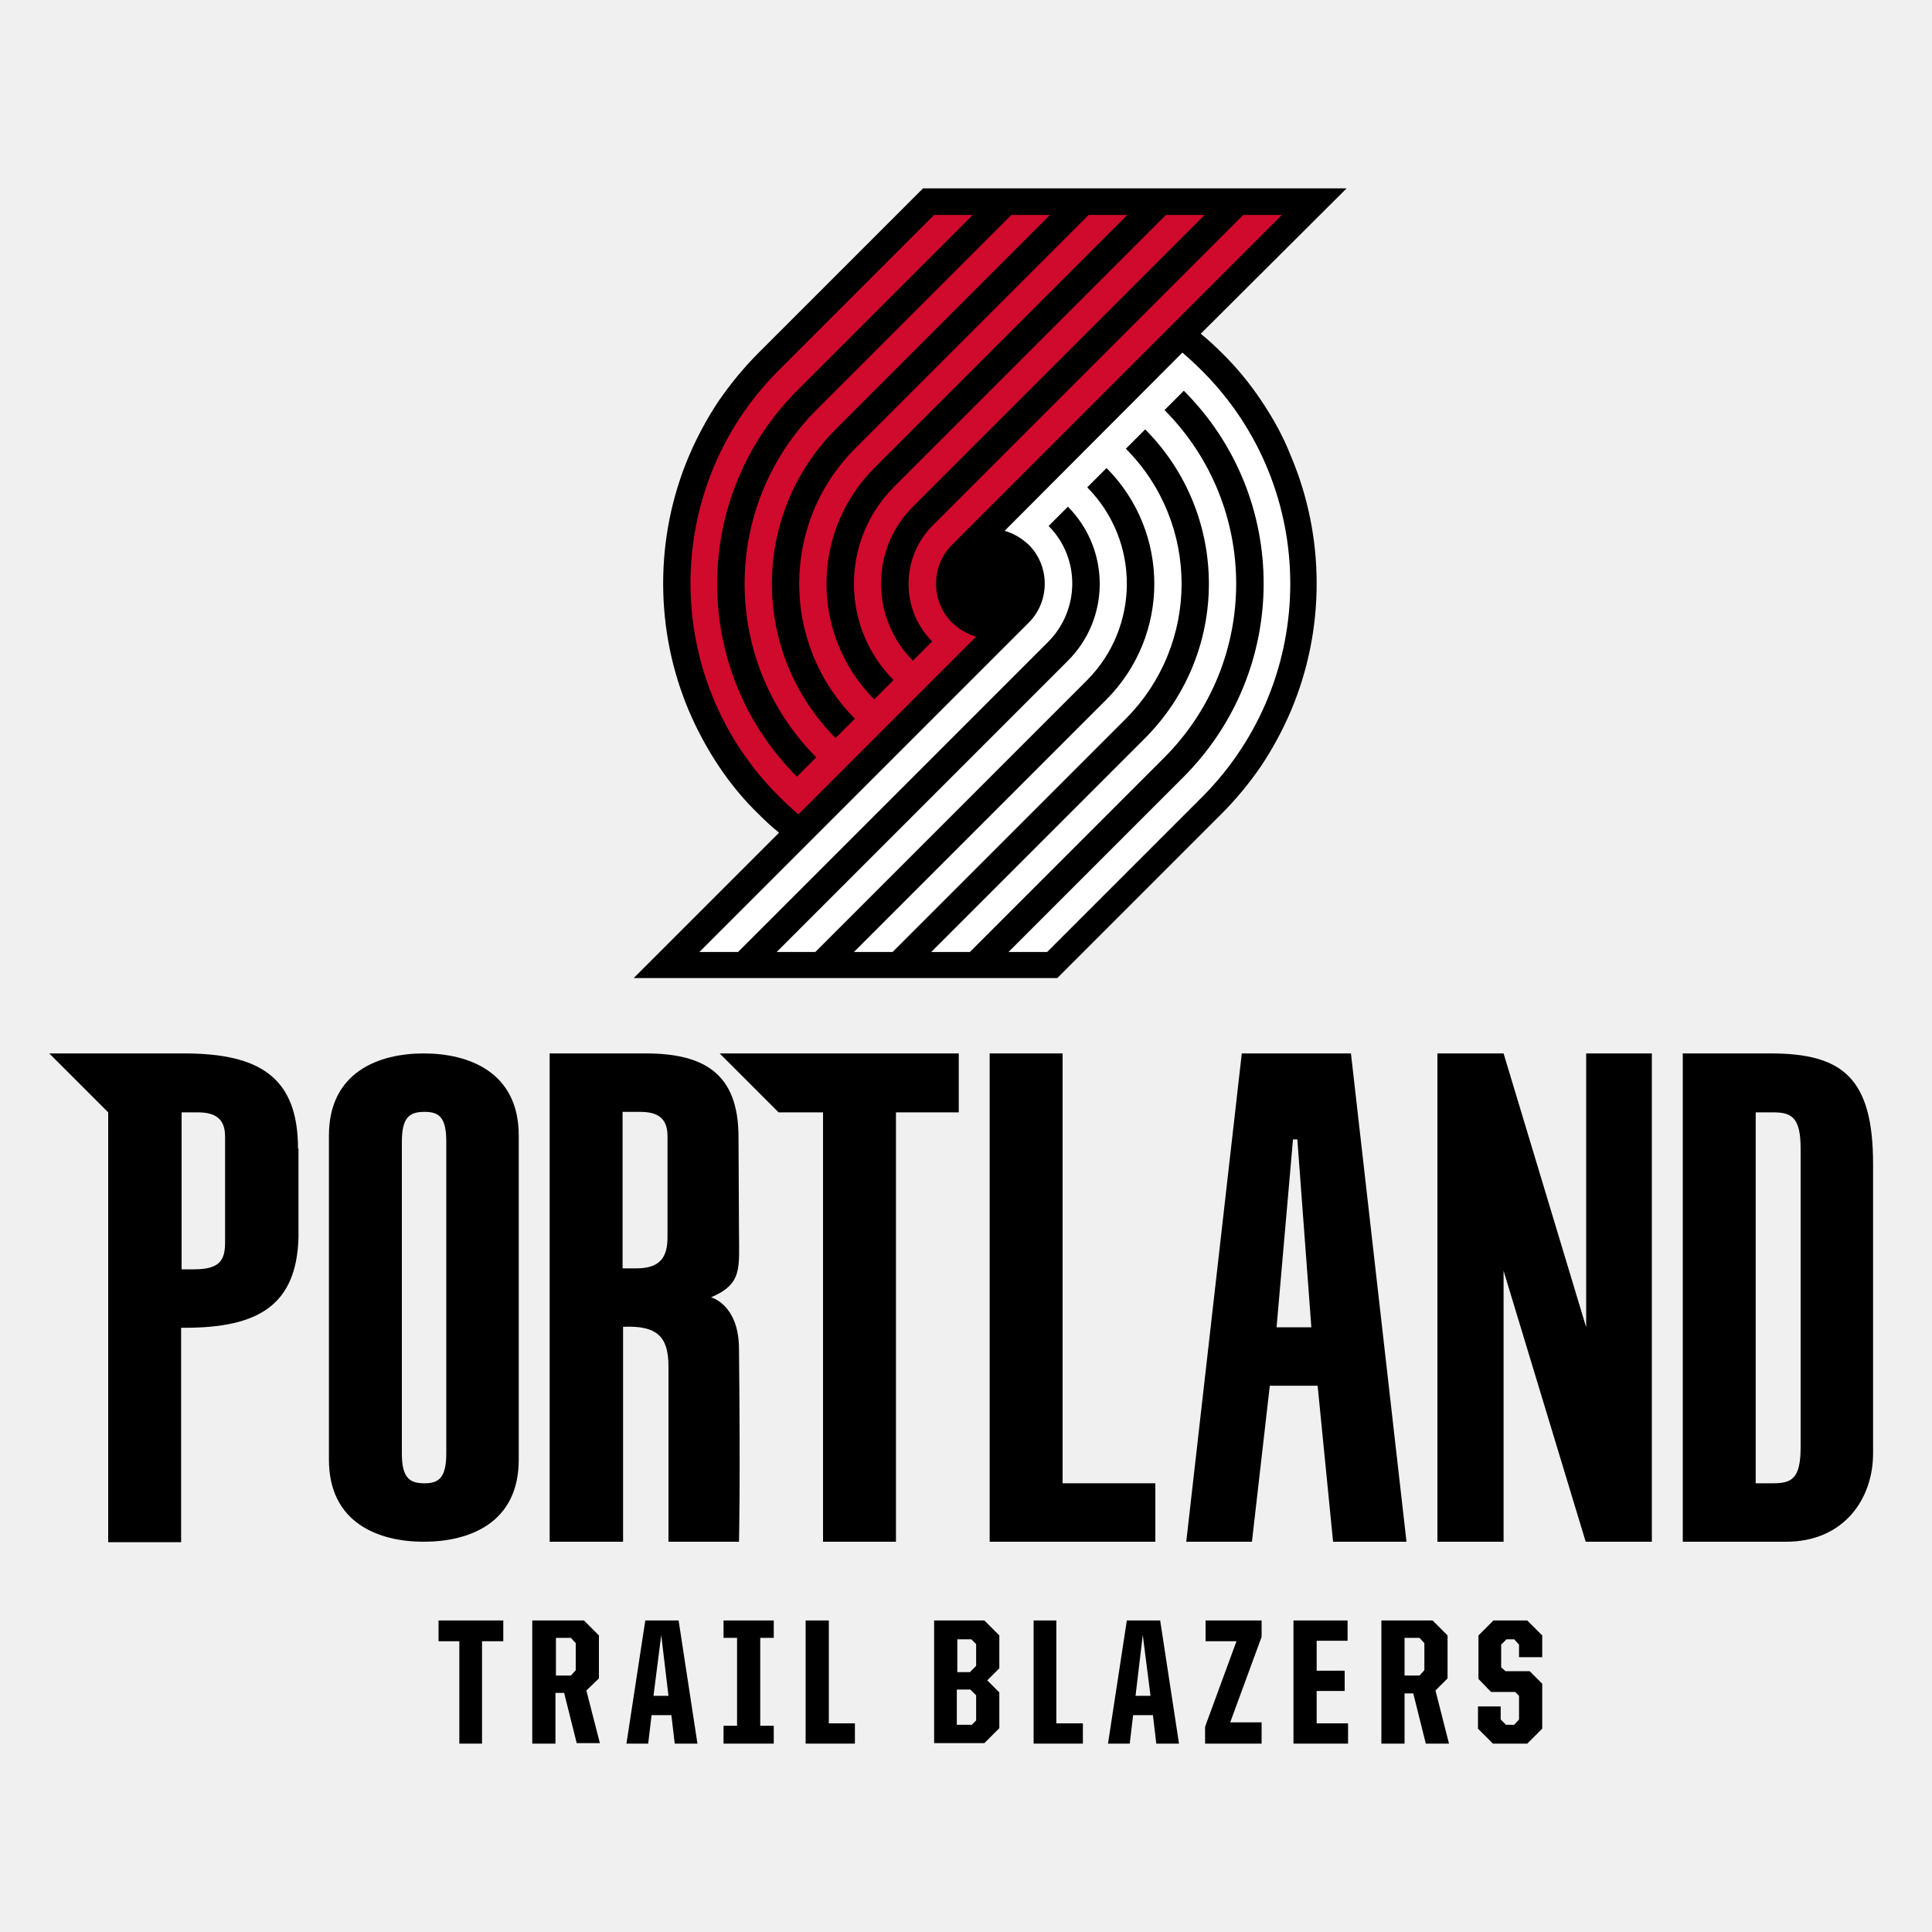
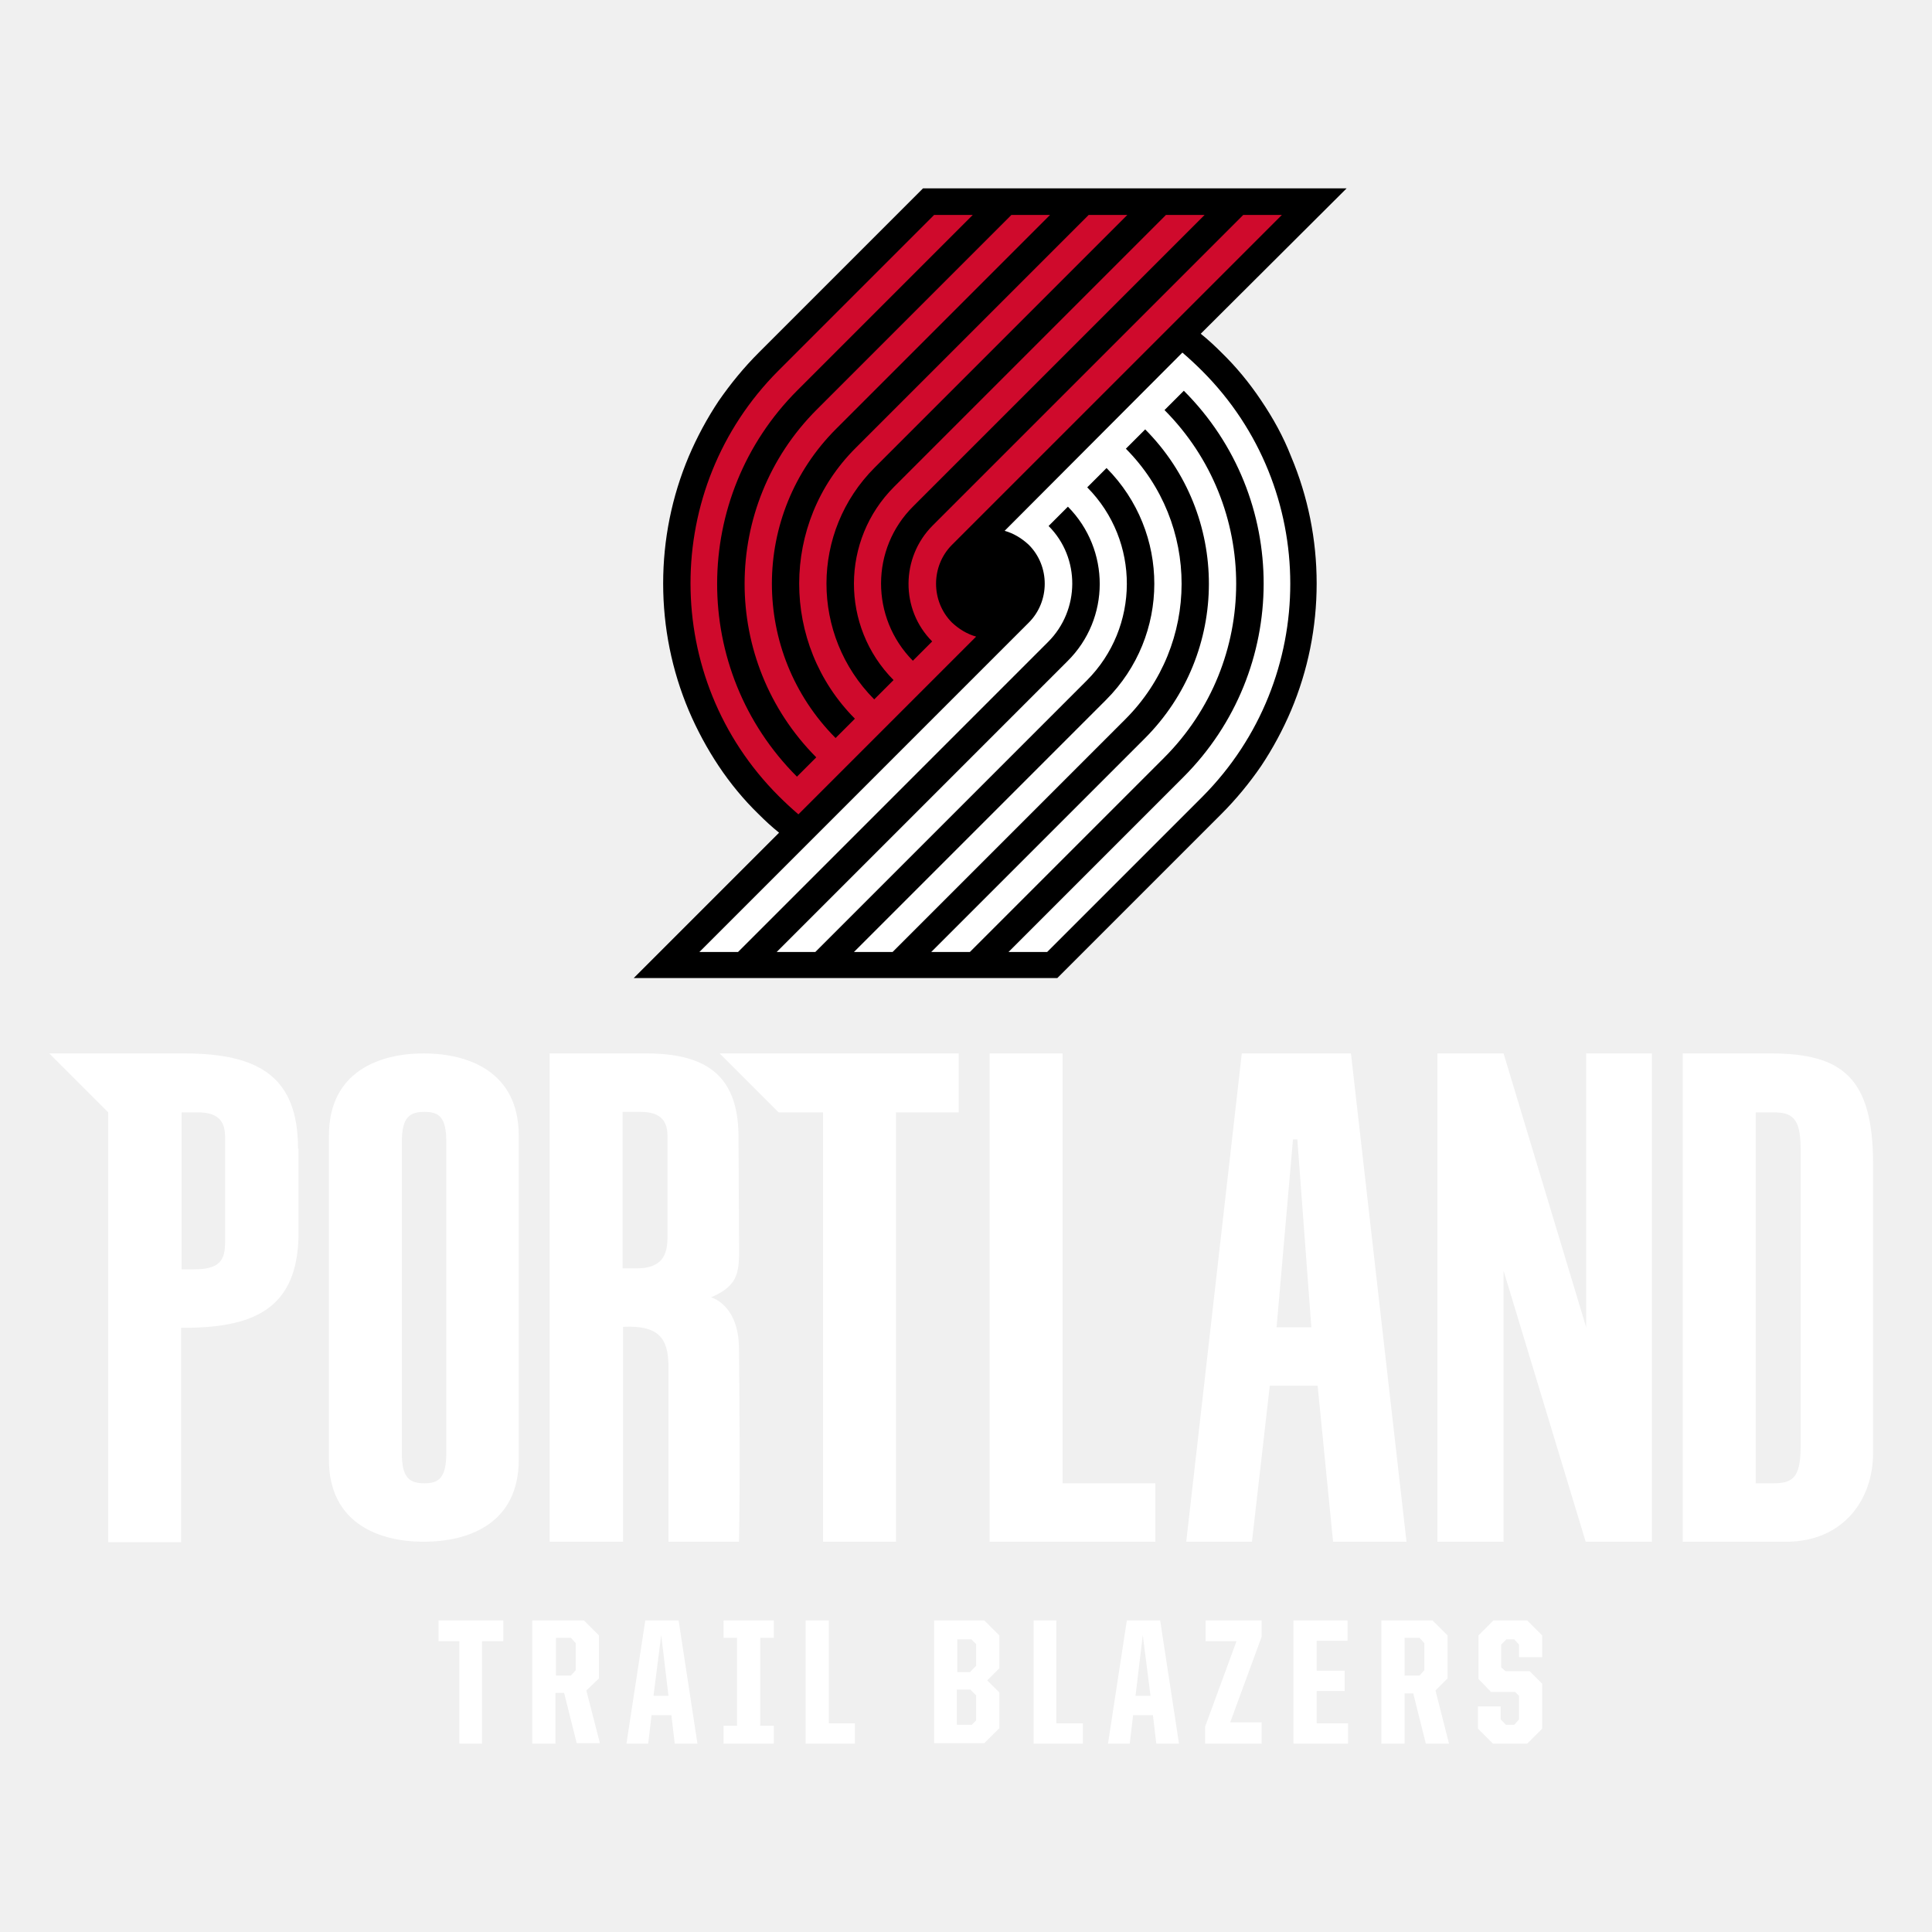
<svg xmlns="http://www.w3.org/2000/svg" version="1.1" id="Layer_1" x="0px" y="0px" viewBox="0 0 400 400" style="enable-background:new 0 0 400 400;" xml:space="preserve">
  <style type="text/css">
	.st0{fill:#FFFFFF;}
	.st1{fill:#CF0A2C;}
+ 	.st2{fill:#FFFFFF;}
</style>
  <g>
    <g>
      <path d="M261.1,82.9c-2.4-3.6-5.2-7-8.3-10c-1.3-1.3-2.7-2.6-4.2-3.8L278.8,39h-87.7l-33.9,33.9l0,0c0,0-0.1,0.1-0.1,0.1    c-3.1,3.1-5.8,6.4-8.3,10c-2.4,3.6-4.5,7.5-6.2,11.5c-3.5,8.3-5.3,17.2-5.3,26.3c0,9.1,1.8,18,5.3,26.3c1.7,4,3.8,7.9,6.2,11.5    c2.4,3.6,5.2,7,8.3,10c1.3,1.3,2.7,2.6,4.2,3.8l-30.1,30.1h87.7l34-34h0c3-3,5.8-6.4,8.2-9.9c2.4-3.6,4.5-7.5,6.2-11.5    c3.5-8.3,5.3-17.2,5.3-26.3c0-9.1-1.8-18-5.3-26.3C265.7,90.4,263.6,86.6,261.1,82.9" />
      <path class="st0" d="M248.9,76.8c-1.3-1.3-2.7-2.6-4.1-3.8L208,109.9c1.8,0.5,3.5,1.5,5,2.9l0,0c4.4,4.4,4.4,11.7,0,16.1    l-68.2,68.2h8l64.2-64.2c6.6-6.6,6.7-17.4,0.1-24l4-4c8.8,8.9,8.8,23.2-0.1,32l-60.2,60.2h8l56.2-56.2c11-11,11.1-28.9,0.1-40l4-4    c13.2,13.3,13.2,34.7-0.1,48l-52.2,52.2h8l48.2-48.2c15.5-15.5,15.5-40.5,0.1-56l4-4c17.6,17.7,17.6,46.3-0.1,64l-44.2,44.2h8    l40.2-40.2c19.9-19.9,19.9-52.1,0.1-72l4-4c22.1,22.1,22,57.9-0.1,80l-36.2,36.2h8l32.2-32.2l0,0    C273.2,140.5,273.2,101.1,248.9,76.8" />
      <path class="st1" d="M161.2,164.8c1.3,1.3,2.7,2.6,4.1,3.8l36.8-36.8c-1.8-0.5-3.5-1.5-5-2.9c0,0,0,0,0,0    c-4.4-4.4-4.4-11.7,0-16.1l68.3-68.3h-8l-64.3,64.3c-6.6,6.6-6.7,17.4-0.1,24l-4,4c-8.8-8.9-8.8-23.2,0.1-32l60.3-60.3h-8    l-56.3,56.3c-11,11-11.1,28.9-0.1,40l-4,4c-13.2-13.3-13.2-34.7,0.1-48l52.3-52.3h-8l-48.3,48.3c-15.5,15.5-15.5,40.5-0.1,56l-4,4    c-17.6-17.7-17.6-46.3,0.1-64l44.3-44.3h-8l-40.3,40.3c-19.9,19.9-19.9,52.1-0.1,72l-4,4c-22.1-22.1-22-57.9,0.1-80l36.3-36.3h-8    l-32.3,32.3l0,0C136.9,101.1,136.9,140.5,161.2,164.8" />
    </g>
    <g>
      <g>
-         <polygon points="95.1,339.8 90.8,339.8 90.8,335.5 104.2,335.5 104.2,339.8 99.8,339.8 99.8,361 95.1,361    " />
-         <path d="M118.2,346.9l1-1.1v-5.6l-1-1.1h-3.1v7.8H118.2z M110.3,335.5h10.6l3.1,3.1v8.9l-2.6,2.5l2.8,10.9h-4.8l-2.6-10.4h-1.8     V361h-4.8V335.5z" />
-         <path d="M135.3,351.1h3.1l-1.5-12.6L135.3,351.1z M133.6,335.5h6.9l3.9,25.5h-4.7l-0.7-5.9h-4.1l-0.7,5.9h-4.5L133.6,335.5z" />
-         <polygon points="149.8,357.3 152.6,357.3 152.6,339.1 149.8,339.1 149.8,335.5 160.2,335.5 160.2,339.1 157.4,339.1 157.4,357.3      160.2,357.3 160.2,361 149.8,361    " />
-         <polygon points="166.8,335.5 171.6,335.5 171.6,356.8 177,356.8 177,361 166.8,361    " />
-         <path d="M201.1,357.2l1-1V351l-1.2-1.2h-2.8v7.3H201.1z M200.9,346.1l1.2-1.2v-4.5l-1-1h-2.9v6.8H200.9z M193.4,335.5h10.4     l3.1,3.1v6.8l-2.5,2.5l2.5,2.5v7.4l-3.1,3.1h-10.4V335.5z" />
-         <polygon points="214,335.5 218.7,335.5 218.7,356.8 224.2,356.8 224.2,361 214,361    " />
-         <path d="M235.1,351.1h3.1l-1.6-12.6L235.1,351.1z M233.3,335.5h6.9l3.9,25.5h-4.7l-0.7-5.9h-4.1l-0.7,5.9h-4.5L233.3,335.5z" />
-         <polygon points="249.5,357.5 256,339.8 249.6,339.8 249.6,335.5 261.2,335.5 261.2,338.9 254.7,356.6 261.2,356.6 261.2,361      249.5,361    " />
-         <polygon points="267.8,335.5 279,335.5 279,339.7 272.6,339.7 272.6,345.9 278.4,345.9 278.4,350.1 272.6,350.1 272.6,356.8      279.1,356.8 279.1,361 267.8,361    " />
-         <path d="M293.9,346.9l1-1.1v-5.6l-1-1.1h-3.1v7.8H293.9z M286,335.5h10.6l3.1,3.1v8.9l-2.5,2.5L300,361h-4.8l-2.6-10.4h-1.8V361     H286V335.5z" />
-         <polygon points="306,357.9 306,353.3 310.7,353.3 310.7,356 311.8,357.1 313.5,357.1 314.5,356 314.5,351.1 313.7,350.3      308.7,350.3 306.1,347.6 306.1,338.6 309.2,335.5 316.2,335.5 319.3,338.6 319.3,343.1 314.5,343.1 314.5,340.5 313.5,339.4      311.9,339.4 310.8,340.5 310.8,345.2 311.7,346 316.7,346 319.3,348.6 319.3,357.9 316.2,361 309.1,361    " />
+         <polygon class="st2" points="95.1,339.8 90.8,339.8 90.8,335.5 104.2,335.5 104.2,339.8 99.8,339.8 99.8,361 95.1,361    " />
+         <path class="st2" d="M118.2,346.9l1-1.1v-5.6l-1-1.1h-3.1v7.8H118.2z M110.3,335.5h10.6l3.1,3.1v8.9l-2.6,2.5l2.8,10.9h-4.8l-2.6-10.4h-1.8     V361h-4.8V335.5z" />
+         <path class="st2" d="M135.3,351.1h3.1l-1.5-12.6L135.3,351.1z M133.6,335.5h6.9l3.9,25.5h-4.7l-0.7-5.9h-4.1l-0.7,5.9h-4.5L133.6,335.5z" />
+         <polygon class="st2" points="149.8,357.3 152.6,357.3 152.6,339.1 149.8,339.1 149.8,335.5 160.2,335.5 160.2,339.1 157.4,339.1 157.4,357.3      160.2,357.3 160.2,361 149.8,361    " />
+         <polygon class="st2" points="166.8,335.5 171.6,335.5 171.6,356.8 177,356.8 177,361 166.8,361    " />
+         <path class="st2" d="M201.1,357.2l1-1V351l-1.2-1.2h-2.8v7.3H201.1z M200.9,346.1l1.2-1.2v-4.5l-1-1h-2.9v6.8H200.9z M193.4,335.5h10.4     l3.1,3.1v6.8l-2.5,2.5l2.5,2.5v7.4l-3.1,3.1h-10.4V335.5z" />
+         <polygon class="st2" points="214,335.5 218.7,335.5 218.7,356.8 224.2,356.8 224.2,361 214,361    " />
+         <path class="st2" d="M235.1,351.1h3.1l-1.6-12.6L235.1,351.1z M233.3,335.5h6.9l3.9,25.5h-4.7l-0.7-5.9h-4.1l-0.7,5.9h-4.5L233.3,335.5z" />
+         <polygon class="st2" points="249.5,357.5 256,339.8 249.6,339.8 249.6,335.5 261.2,335.5 261.2,338.9 254.7,356.6 261.2,356.6 261.2,361      249.5,361    " />
+         <polygon class="st2" points="267.8,335.5 279,335.5 279,339.7 272.6,339.7 272.6,345.9 278.4,345.9 278.4,350.1 272.6,350.1 272.6,356.8      279.1,356.8 279.1,361 267.8,361    " />
+         <path class="st2" d="M293.9,346.9l1-1.1v-5.6l-1-1.1h-3.1v7.8H293.9z M286,335.5h10.6l3.1,3.1v8.9l-2.5,2.5L300,361h-4.8l-2.6-10.4h-1.8V361     H286V335.5z" />
+         <polygon class="st2" points="306,357.9 306,353.3 310.7,353.3 310.7,356 311.8,357.1 313.5,357.1 314.5,356 314.5,351.1 313.7,350.3      308.7,350.3 306.1,347.6 306.1,338.6 309.2,335.5 316.2,335.5 319.3,338.6 319.3,343.1 314.5,343.1 314.5,340.5 313.5,339.4      311.9,339.4 310.8,340.5 310.8,345.2 311.7,346 316.7,346 319.3,348.6 319.3,357.9 316.2,361 309.1,361    " />
      </g>
      <g>
-         <path d="M37.5,230.3h3.4c3.4,0,5.7,1.1,5.7,5v21.9c0,3.7-1.1,5.6-6.4,5.6h-2.6V230.3z M61.7,237.8c0-14.8-8-19.7-23.6-19.7h-12     h-3.8H10.2l12.2,12.2v89h15.1v-44.4h0.8c15.2,0,23.1-4.7,23.5-18.7l0,0V237.8z" />
-         <path d="M87.7,319.2c9.4,0,19.7-3.8,19.7-17v-67.1c0-13.2-10.4-17-19.7-17c-9.2,0-19.6,3.8-19.6,17v67.1     C68.1,315.4,78.5,319.2,87.7,319.2 M83.2,236.4c0-5.1,1.6-6.2,4.7-6.2c3,0,4.5,1.1,4.5,6.2v64.5c0,5.1-1.6,6.2-4.5,6.2     c-3.1,0-4.7-1.1-4.7-6.2V236.4z" />
-         <path d="M262.9,286.9h9.9l3.2,32.3h15.2l-11.5-101.1h-22.6l-11.5,101.1h13.6L262.9,286.9z M267.7,235.9h0.9l2.9,38.9h-7.2     L267.7,235.9z" />
-         <path d="M387.8,300.9V241c0-17.8-6.3-22.9-21.2-22.9h-18.2v101.1h21.4C381.6,319.2,387.8,310.5,387.8,300.9 M372.8,299.6     c0,6.5-1.8,7.5-5.7,7.5h-3.6v-76.8h3.6c3.8,0,5.7,1,5.7,7.5V299.6z" />
-         <path d="M129.1,274.7c7-0.3,9.3,2.1,9.3,8.2c0,20.4,0,36.3,0,36.3H153c0,0,0.3-10.9,0-40.1c-0.1-9.1-5.8-10.5-5.8-10.5     c6.6-2.8,5.8-6.1,5.8-13.6l-0.1-19.6c0-13.1-7.1-17.3-19.2-17.3l-19.9,0v101.1h15.2V274.7z M128.9,230.2h3.6c3.4,0,5.7,1.1,5.7,5     l0,20.9c0,3.7-1.1,6.5-6.4,6.5h-2.9V230.2z" />
-         <polygon points="239.2,307.1 220,307.1 220,218.1 204.9,218.1 204.9,319.2 239.2,319.2    " />
-         <polygon points="170.4,230.3 170.4,319.2 185.5,319.2 185.5,230.3 198.5,230.3 198.5,218.1 149,218.1 161.2,230.3    " />
-         <polygon points="311.3,263.1 328.3,319.2 328.4,319.2 342,319.2 342,218.1 328.4,218.1 328.4,274.8 311.3,218.1 311.2,218.1      297.6,218.1 297.6,319.2 311.3,319.2    " />
+         <path class="st2" d="M37.5,230.3h3.4c3.4,0,5.7,1.1,5.7,5v21.9c0,3.7-1.1,5.6-6.4,5.6h-2.6V230.3z M61.7,237.8c0-14.8-8-19.7-23.6-19.7h-12     h-3.8H10.2l12.2,12.2v89h15.1v-44.4h0.8c15.2,0,23.1-4.7,23.5-18.7l0,0V237.8z" />
+         <path class="st2" d="M87.7,319.2c9.4,0,19.7-3.8,19.7-17v-67.1c0-13.2-10.4-17-19.7-17c-9.2,0-19.6,3.8-19.6,17v67.1     C68.1,315.4,78.5,319.2,87.7,319.2 M83.2,236.4c0-5.1,1.6-6.2,4.7-6.2c3,0,4.5,1.1,4.5,6.2v64.5c0,5.1-1.6,6.2-4.5,6.2     c-3.1,0-4.7-1.1-4.7-6.2V236.4z" />
+         <path class="st2" d="M262.9,286.9h9.9l3.2,32.3h15.2l-11.5-101.1h-22.6l-11.5,101.1h13.6L262.9,286.9z M267.7,235.9h0.9l2.9,38.9h-7.2     L267.7,235.9z" />
+         <path class="st2" d="M387.8,300.9V241c0-17.8-6.3-22.9-21.2-22.9h-18.2v101.1h21.4C381.6,319.2,387.8,310.5,387.8,300.9 M372.8,299.6     c0,6.5-1.8,7.5-5.7,7.5h-3.6v-76.8h3.6c3.8,0,5.7,1,5.7,7.5V299.6z" />
+         <path class="st2" d="M129.1,274.7c7-0.3,9.3,2.1,9.3,8.2c0,20.4,0,36.3,0,36.3H153c0,0,0.3-10.9,0-40.1c-0.1-9.1-5.8-10.5-5.8-10.5     c6.6-2.8,5.8-6.1,5.8-13.6l-0.1-19.6c0-13.1-7.1-17.3-19.2-17.3l-19.9,0v101.1h15.2V274.7z M128.9,230.2h3.6c3.4,0,5.7,1.1,5.7,5     l0,20.9c0,3.7-1.1,6.5-6.4,6.5h-2.9V230.2z" />
+         <polygon class="st2" points="239.2,307.1 220,307.1 220,218.1 204.9,218.1 204.9,319.2 239.2,319.2    " />
+         <polygon class="st2" points="170.4,230.3 170.4,319.2 185.5,319.2 185.5,230.3 198.5,230.3 198.5,218.1 149,218.1 161.2,230.3    " />
+         <polygon class="st2" points="311.3,263.1 328.3,319.2 328.4,319.2 342,319.2 342,218.1 328.4,218.1 328.4,274.8 311.3,218.1 311.2,218.1      297.6,218.1 297.6,319.2 311.3,319.2    " />
      </g>
    </g>
  </g>
</svg>
